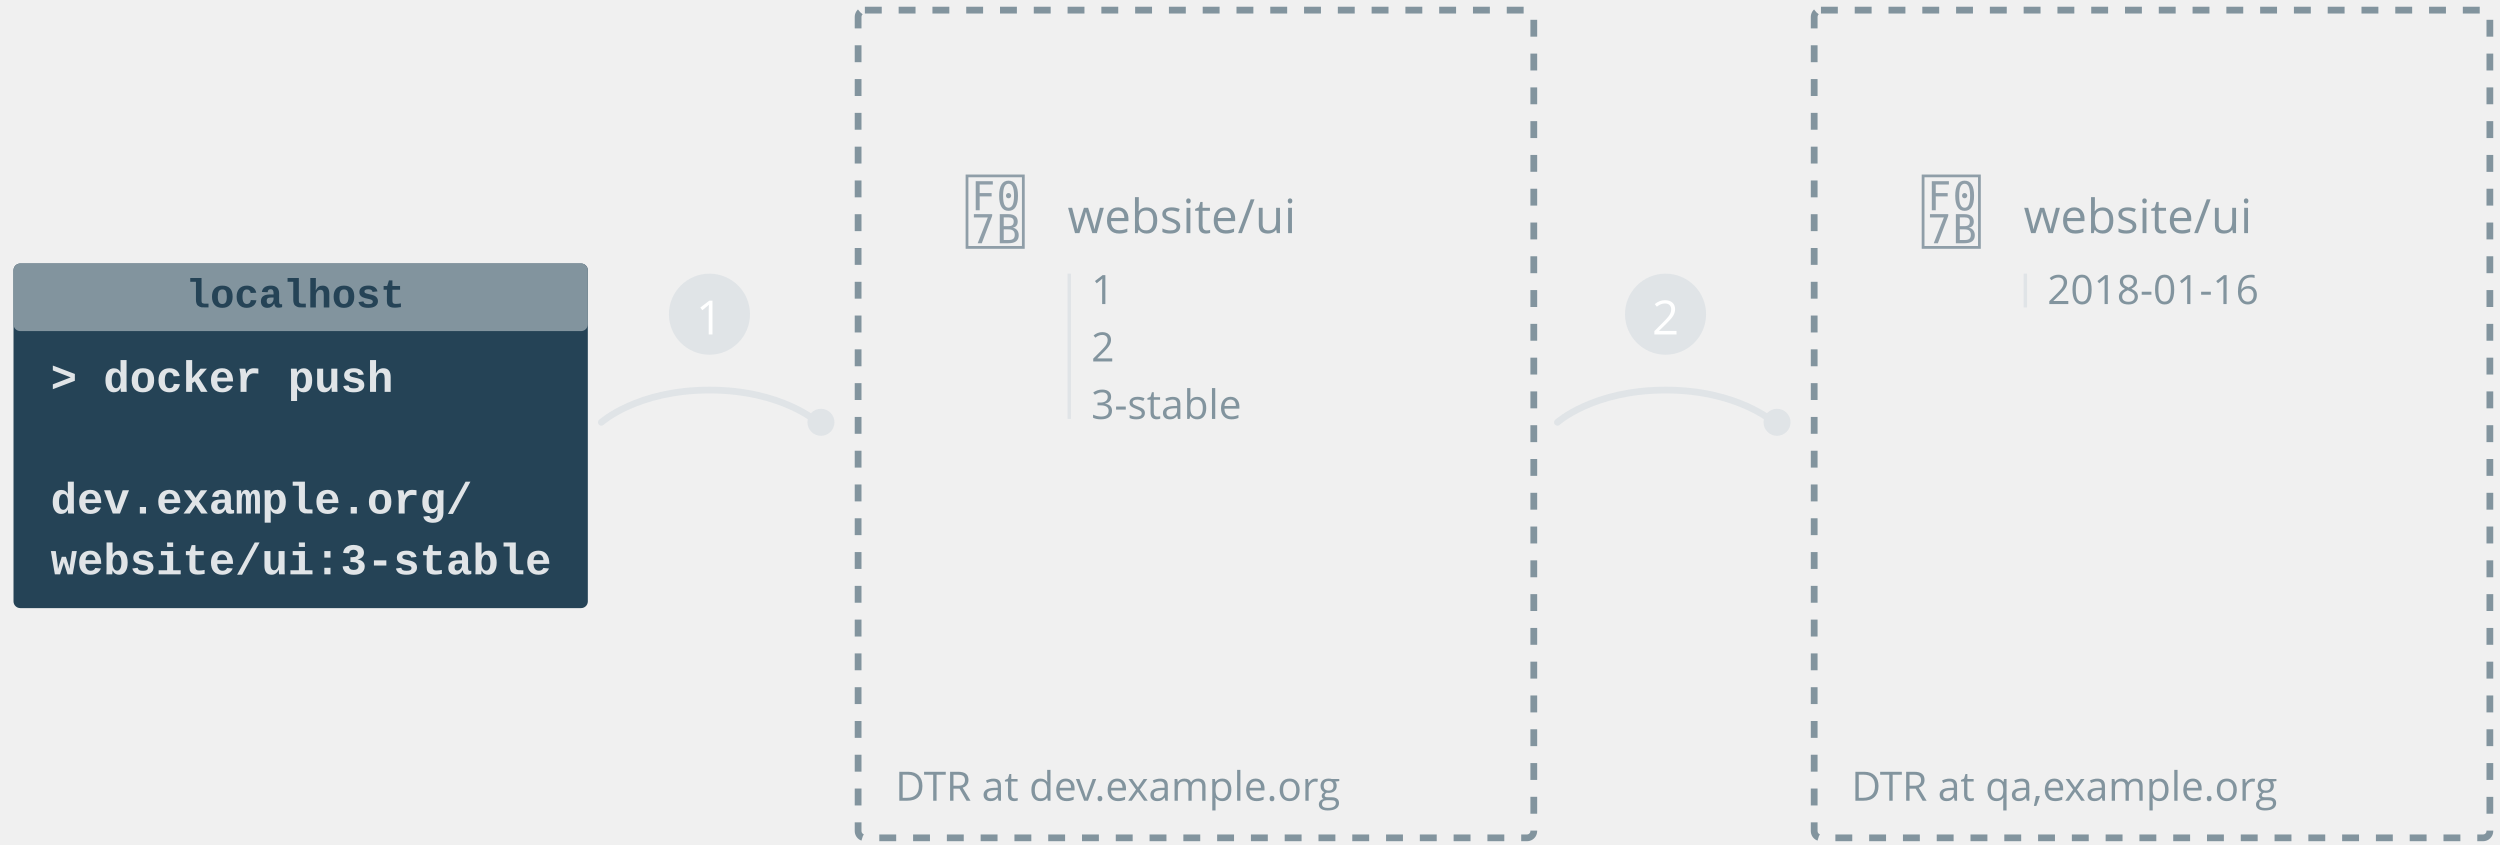
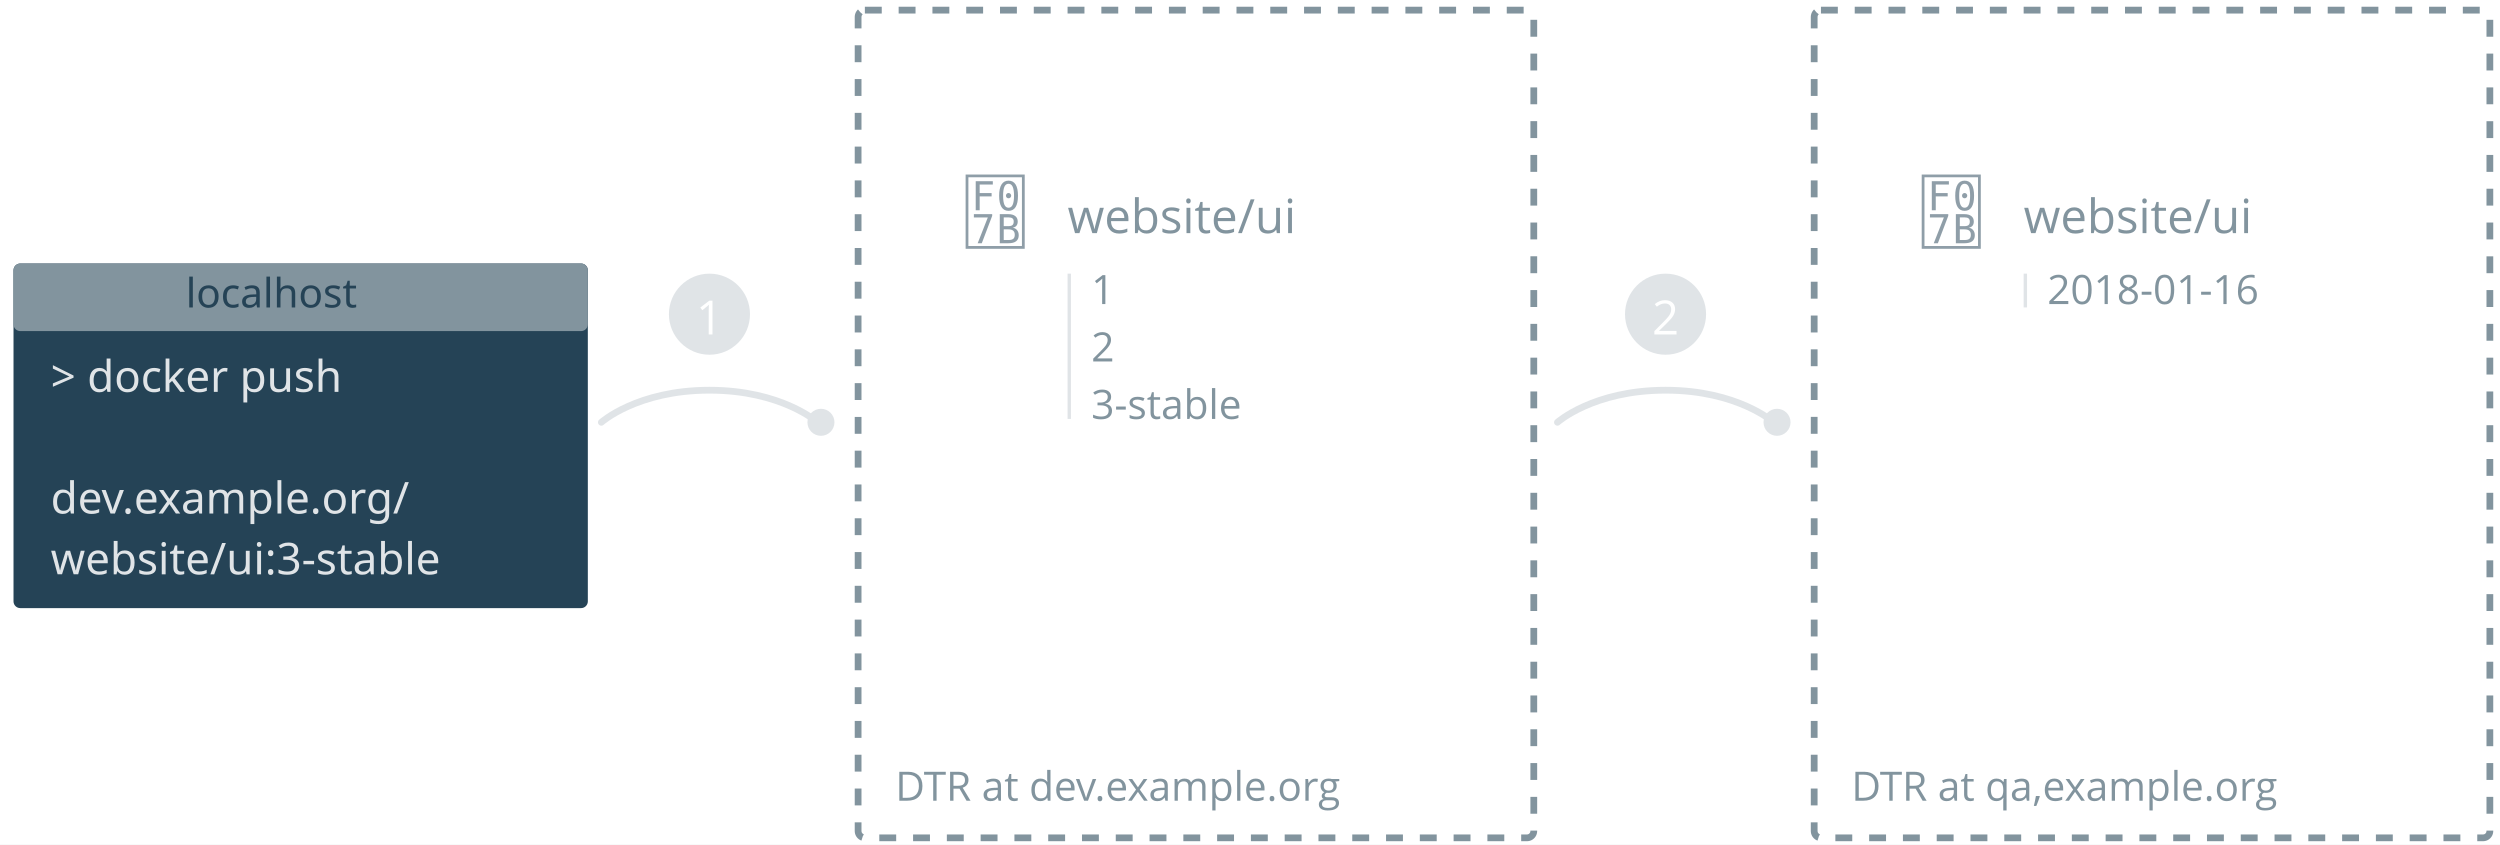
- <svg xmlns="http://www.w3.org/2000/svg" width="740px" height="250px" viewBox="0 0 740 250" version="1.1" style="background: #FFFFFF;">
-   <defs />
-   <g id="dtr-diagrams" stroke="none" stroke-width="1" fill="none" fill-rule="evenodd">
+ <svg xmlns="http://www.w3.org/2000/svg" version="1.1" id="Layer_1" x="0px" y="0px" viewBox="0 0 740 250" style="enable-background:new 0 0 740 250;" xml:space="preserve">
+   <style type="text/css">
+ 	.st0{fill:#FFFFFF;}
+ 	.st1{fill:#82949E;}
+ 	.st2{font-family:'OpenSans';}
+ 	.st3{font-size:12px;}
+ 	.st4{fill:none;stroke:#82949E;stroke-width:2;stroke-dasharray:5,5,5,5;}
+ 	.st5{fill:none;stroke:#E0E4E7;stroke-linecap:square;}
+ 	.st6{font-size:14px;}
+ 	.st7{fill:#8F9EA8;}
+ 	.st8{font-family:'MyriadPro-Regular';}
+ 	.st9{font-size:26px;}
+ 	.st10{fill-rule:evenodd;clip-rule:evenodd;fill:#E0E4E7;}
+ 	.st11{fill:none;stroke:#E0E4E7;stroke-width:2;stroke-linecap:round;stroke-linejoin:round;}
+ 	.st12{fill-rule:evenodd;clip-rule:evenodd;fill:#254356;}
+ 	.st13{fill-rule:evenodd;clip-rule:evenodd;fill:#82949E;}
+ 	.st14{fill:#E0E4E7;}
+ 	.st15{font-family:'Courier-Bold';}
+ 	.st16{font-size:13px;}
+ 	.st17{fill:#254356;}
+ </style>
+   <rect class="st0" width="740" height="250" />
+   <g id="dtr-diagrams">
    <g id="push-mirror-1">
      <g id="right" transform="translate(537, 3)">
-         <text id="DTR-at-qa,example.or" font-family="OpenSans-Semibold, Open Sans" font-size="12" font-weight="500" fill="#82949E">
-           <tspan x="11.025" y="234.01">DTR at qa,example.org</tspan>
-         </text>
-         <rect id="group" stroke="#82949E" stroke-width="2" stroke-dasharray="5,5,5,5" x="0" y="0" width="200" height="245" rx="2" />
+         <text transform="matrix(1 0 0 1 11.025 234.0095)" class="st1 st2 st3">DTR at qa,example.org</text>
+         <path id="group" class="st4" d="M2,0h196c1.1,0,2,0.9,2,2v241c0,1.1-0.9,2-2,2H2c-1.1,0-2-0.9-2-2V2C0,0.9,0.9,0,2,0z" />
        <g id="website-prod" transform="translate(31, 47)">
-           <text id="tags" font-family="OpenSans-Semibold, Open Sans" font-size="12" font-weight="500" fill="#82949E">
-             <tspan x="38" y="40">2018-01-16</tspan>
-           </text>
-           <path d="M31.5,31.5 L31.5,40.5" id="Line" stroke="#E0E4E7" stroke-linecap="square" />
-           <text id="website/ui" font-family="OpenSans-Semibold, Open Sans" font-size="14" font-weight="500" fill="#82949E">
-             <tspan x="31" y="19">website/ui</tspan>
-           </text>
-           <text id="" font-family="FontAwesome" font-size="26" font-weight="normal" fill="#8F9EA8">
-             <tspan x="0" y="22"></tspan>
-           </text>
+           <text transform="matrix(1 0 0 1 38 40)" class="st1 st2 st3">2018-01-16</text>
+           <path id="Line" class="st5" d="M31.5,31.5v9" />
+           <text transform="matrix(1 0 0 1 31 19)" class="st1 st2 st6">website/ui</text>
+           <text transform="matrix(1 0 0 1 0 22)" class="st7 st8 st9"></text>
        </g>
      </g>
      <g id="arrow-2" transform="translate(461, 81)">
-         <circle id="Oval" fill="#E0E4E7" cx="65" cy="44" r="4" />
-         <path d="M0,44 C0,44 10.591,34.457 32.015,34.457 C53.44,34.457 64.031,44 64.031,44" id="Path-3" stroke="#E0E4E7" stroke-width="2" stroke-linecap="round" stroke-linejoin="round" />
+         <circle id="Oval" class="st10" cx="65" cy="44" r="4" />
+         <path id="Path-3" class="st11" d="M0,44c0,0,10.6-9.5,32-9.5S64,44,64,44" />
        <g id="annotation" transform="translate(20, 0)">
-           <circle id="Oval-Copy" fill="#E0E4E7" cx="12" cy="12" r="12" />
-           <text id="1" font-family="OpenSans-Semibold, Open Sans" font-size="14" font-weight="500" fill="#FFFFFF">
-             <tspan x="8" y="18">2</tspan>
-           </text>
+           <circle id="Oval-Copy" class="st10" cx="12" cy="12" r="12" />
+           <text transform="matrix(1 0 0 1 8 18)" class="st0 st2 st6">2</text>
        </g>
      </g>
      <g id="middle" transform="translate(254, 3)">
-         <text id="DTR-at-dev.example.o" font-family="OpenSans-Semibold, Open Sans" font-size="12" font-weight="500" fill="#82949E">
-           <tspan x="11.025" y="234.01">DTR at dev.example.org</tspan>
-         </text>
-         <rect id="group" stroke="#82949E" stroke-width="2" stroke-dasharray="5,5,5,5" x="0" y="0" width="200" height="245" rx="2" />
+         <text transform="matrix(1 0 0 1 11.025 234.0095)" class="st1 st2 st3">DTR at dev.example.org</text>
+         <path class="st4" d="M2,0h196c1.1,0,2,0.9,2,2v241c0,1.1-0.9,2-2,2H2c-1.1,0-2-0.9-2-2V2C0,0.9,0.9,0,2,0z" />
        <g id="website-dev" transform="translate(31, 47)">
-           <text id="tags" font-family="OpenSans-Semibold, Open Sans" font-size="12" font-weight="500" fill="#82949E">
-             <tspan x="38" y="40">1</tspan>
-             <tspan x="38" y="57">2</tspan>
-             <tspan x="38" y="74">3-stable</tspan>
-           </text>
-           <path d="M31.5,31.5 L31.5,73.5" id="Line" stroke="#E0E4E7" stroke-linecap="square" />
-           <text id="website/ui" font-family="OpenSans-Semibold, Open Sans" font-size="14" font-weight="500" fill="#82949E">
-             <tspan x="31" y="19">website/ui</tspan>
-           </text>
-           <text id="" font-family="FontAwesome" font-size="26" font-weight="normal" fill="#8F9EA8">
-             <tspan x="0" y="22"></tspan>
-           </text>
+           <text transform="matrix(1 0 0 1 38 40)" class="st1 st2 st3">1</text>
+           <text transform="matrix(1 0 0 1 44.8613 40)" class="st1 st2 st3"> </text>
+           <text transform="matrix(1 0 0 1 38 57)" class="st1 st2 st3">2</text>
+           <text transform="matrix(1 0 0 1 44.8613 57)" class="st1 st2 st3"> </text>
+           <text transform="matrix(1 0 0 1 38 74)" class="st1 st2 st3">3-stable</text>
+           <path class="st5" d="M31.5,31.5v42" />
+           <text transform="matrix(1 0 0 1 31 19)" class="st1 st2 st6">website/ui</text>
+           <text transform="matrix(1 0 0 1 0 22)" class="st7 st8 st9"></text>
        </g>
      </g>
      <g id="arrow-1" transform="translate(178, 81)">
-         <circle id="Oval" fill="#E0E4E7" cx="65" cy="44" r="4" />
-         <path d="M0,44 C0,44 10.591,34.457 32.015,34.457 C53.44,34.457 64.031,44 64.031,44" id="Path-3" stroke="#E0E4E7" stroke-width="2" stroke-linecap="round" stroke-linejoin="round" />
-         <g id="annotation" transform="translate(20, 0)">
-           <circle id="Oval-Copy" fill="#E0E4E7" cx="12" cy="12" r="12" />
-           <text id="1" font-family="OpenSans-Semibold, Open Sans" font-size="14" font-weight="500" fill="#FFFFFF">
-             <tspan x="8" y="18">1</tspan>
-           </text>
+         <circle class="st10" cx="65" cy="44" r="4" />
+         <path class="st11" d="M0,44c0,0,10.6-9.5,32-9.5S64,44,64,44" />
+         <g transform="translate(20, 0)">
+           <circle class="st10" cx="12" cy="12" r="12" />
+           <text transform="matrix(1 0 0 1 8 18)" class="st0 st2 st6">1</text>
        </g>
      </g>
      <g id="terminal" transform="translate(4, 78)">
-         <rect id="Rectangle-2" fill="#254356" x="0" y="0" width="170" height="102" rx="2" />
-         <rect id="Rectangle-2-Copy" fill="#82949E" x="0" y="0" width="170" height="20" rx="2" />
-         <text id="&gt;-docker-push-dev.ex" font-family="CourierNewPS-BoldMT, Courier New" font-size="13" font-weight="bold" line-spacing="18" fill="#E0E4E7">
-           <tspan x="11" y="38">&gt; docker push</tspan>
-           <tspan x="11" y="56" />
-           <tspan x="11" y="74">dev.example.org/</tspan>
-           <tspan x="11" y="92">website/ui:3-stable</tspan>
-         </text>
-         <text id="localhost" font-family="CourierNewPS-BoldMT, Courier New" font-size="12" font-weight="bold" fill="#254356">
-           <tspan x="51" y="13">localhost</tspan>
-         </text>
+         <path id="Rectangle-2" class="st12" d="M2,0h166c1.1,0,2,0.9,2,2v98c0,1.1-0.9,2-2,2H2c-1.1,0-2-0.9-2-2V2C0,0.9,0.9,0,2,0z" />
+         <path id="Rectangle-2-Copy" class="st13" d="M2,0h166c1.1,0,2,0.9,2,2v16c0,1.1-0.9,2-2,2H2c-1.1,0-2-0.9-2-2V2C0,0.9,0.9,0,2,0z     " />
+         <text transform="matrix(1 0 0 1 11 38)" class="st14 st15 st16">&gt; docker push</text>
+         <text transform="matrix(1 0 0 1 112.4165 38)" class="st14 st15 st16"> </text>
+         <text transform="matrix(1 0 0 1 11 74)" class="st14 st15 st16">dev.example.org/</text>
+         <text transform="matrix(1 0 0 1 135.8203 74)" class="st14 st15 st16"> </text>
+         <text transform="matrix(1 0 0 1 11 92)" class="st14 st15 st16">website/ui:3-stable</text>
+         <text transform="matrix(1 0 0 1 51 13)" class="st17 st15 st3">localhost</text>
      </g>
    </g>
  </g>
</svg>
